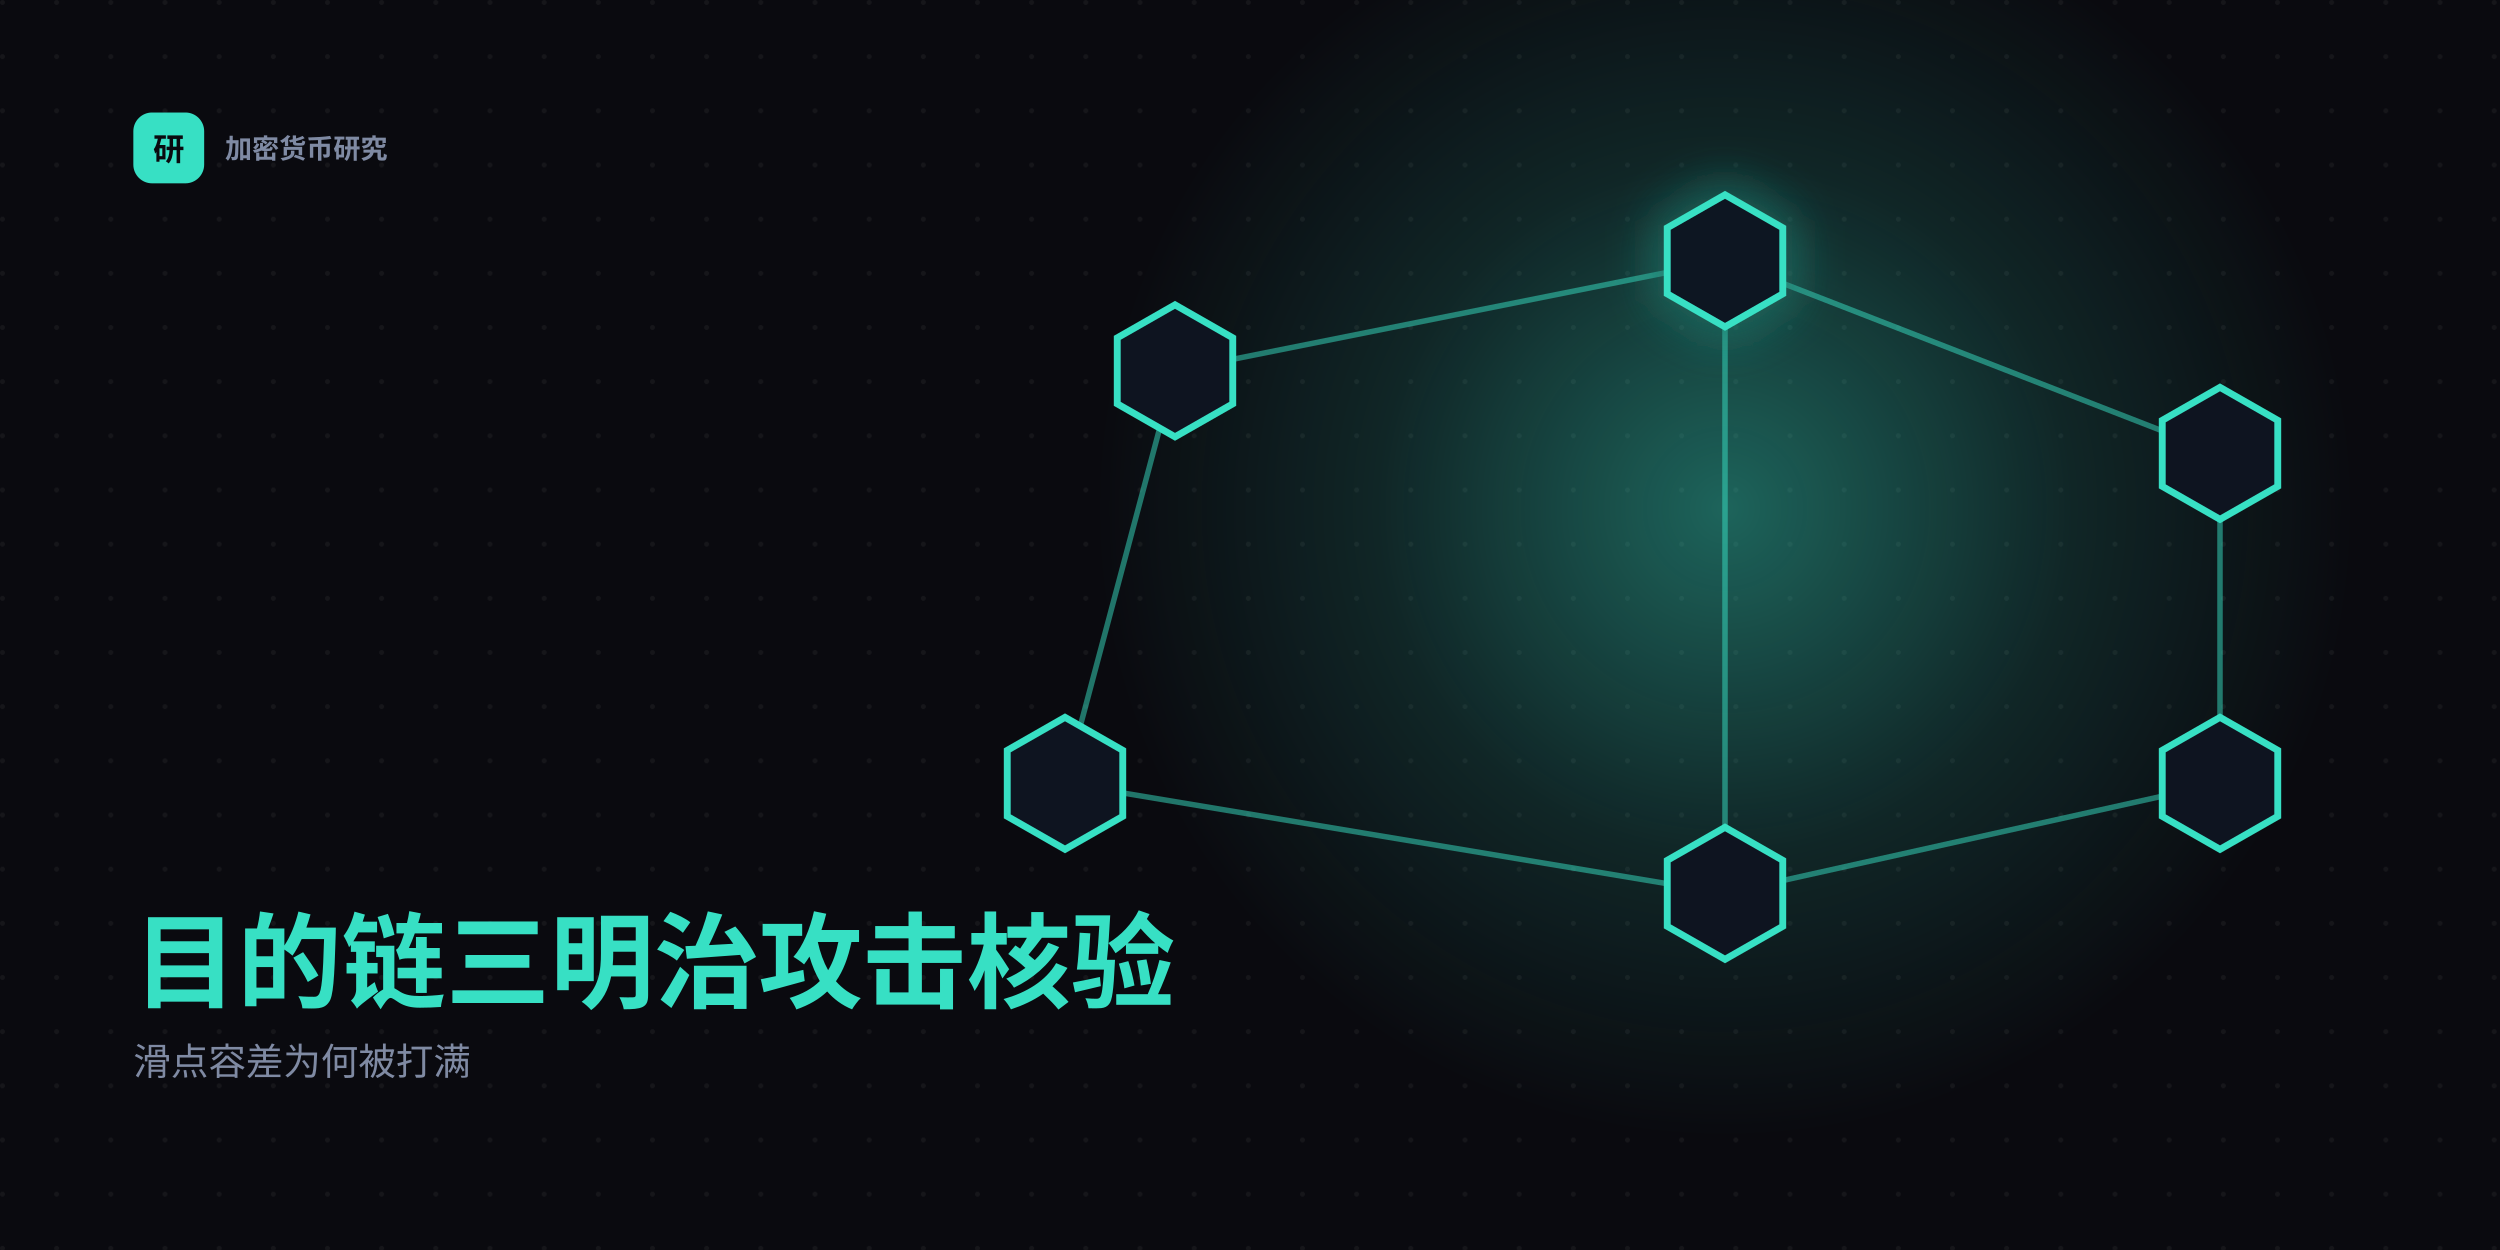
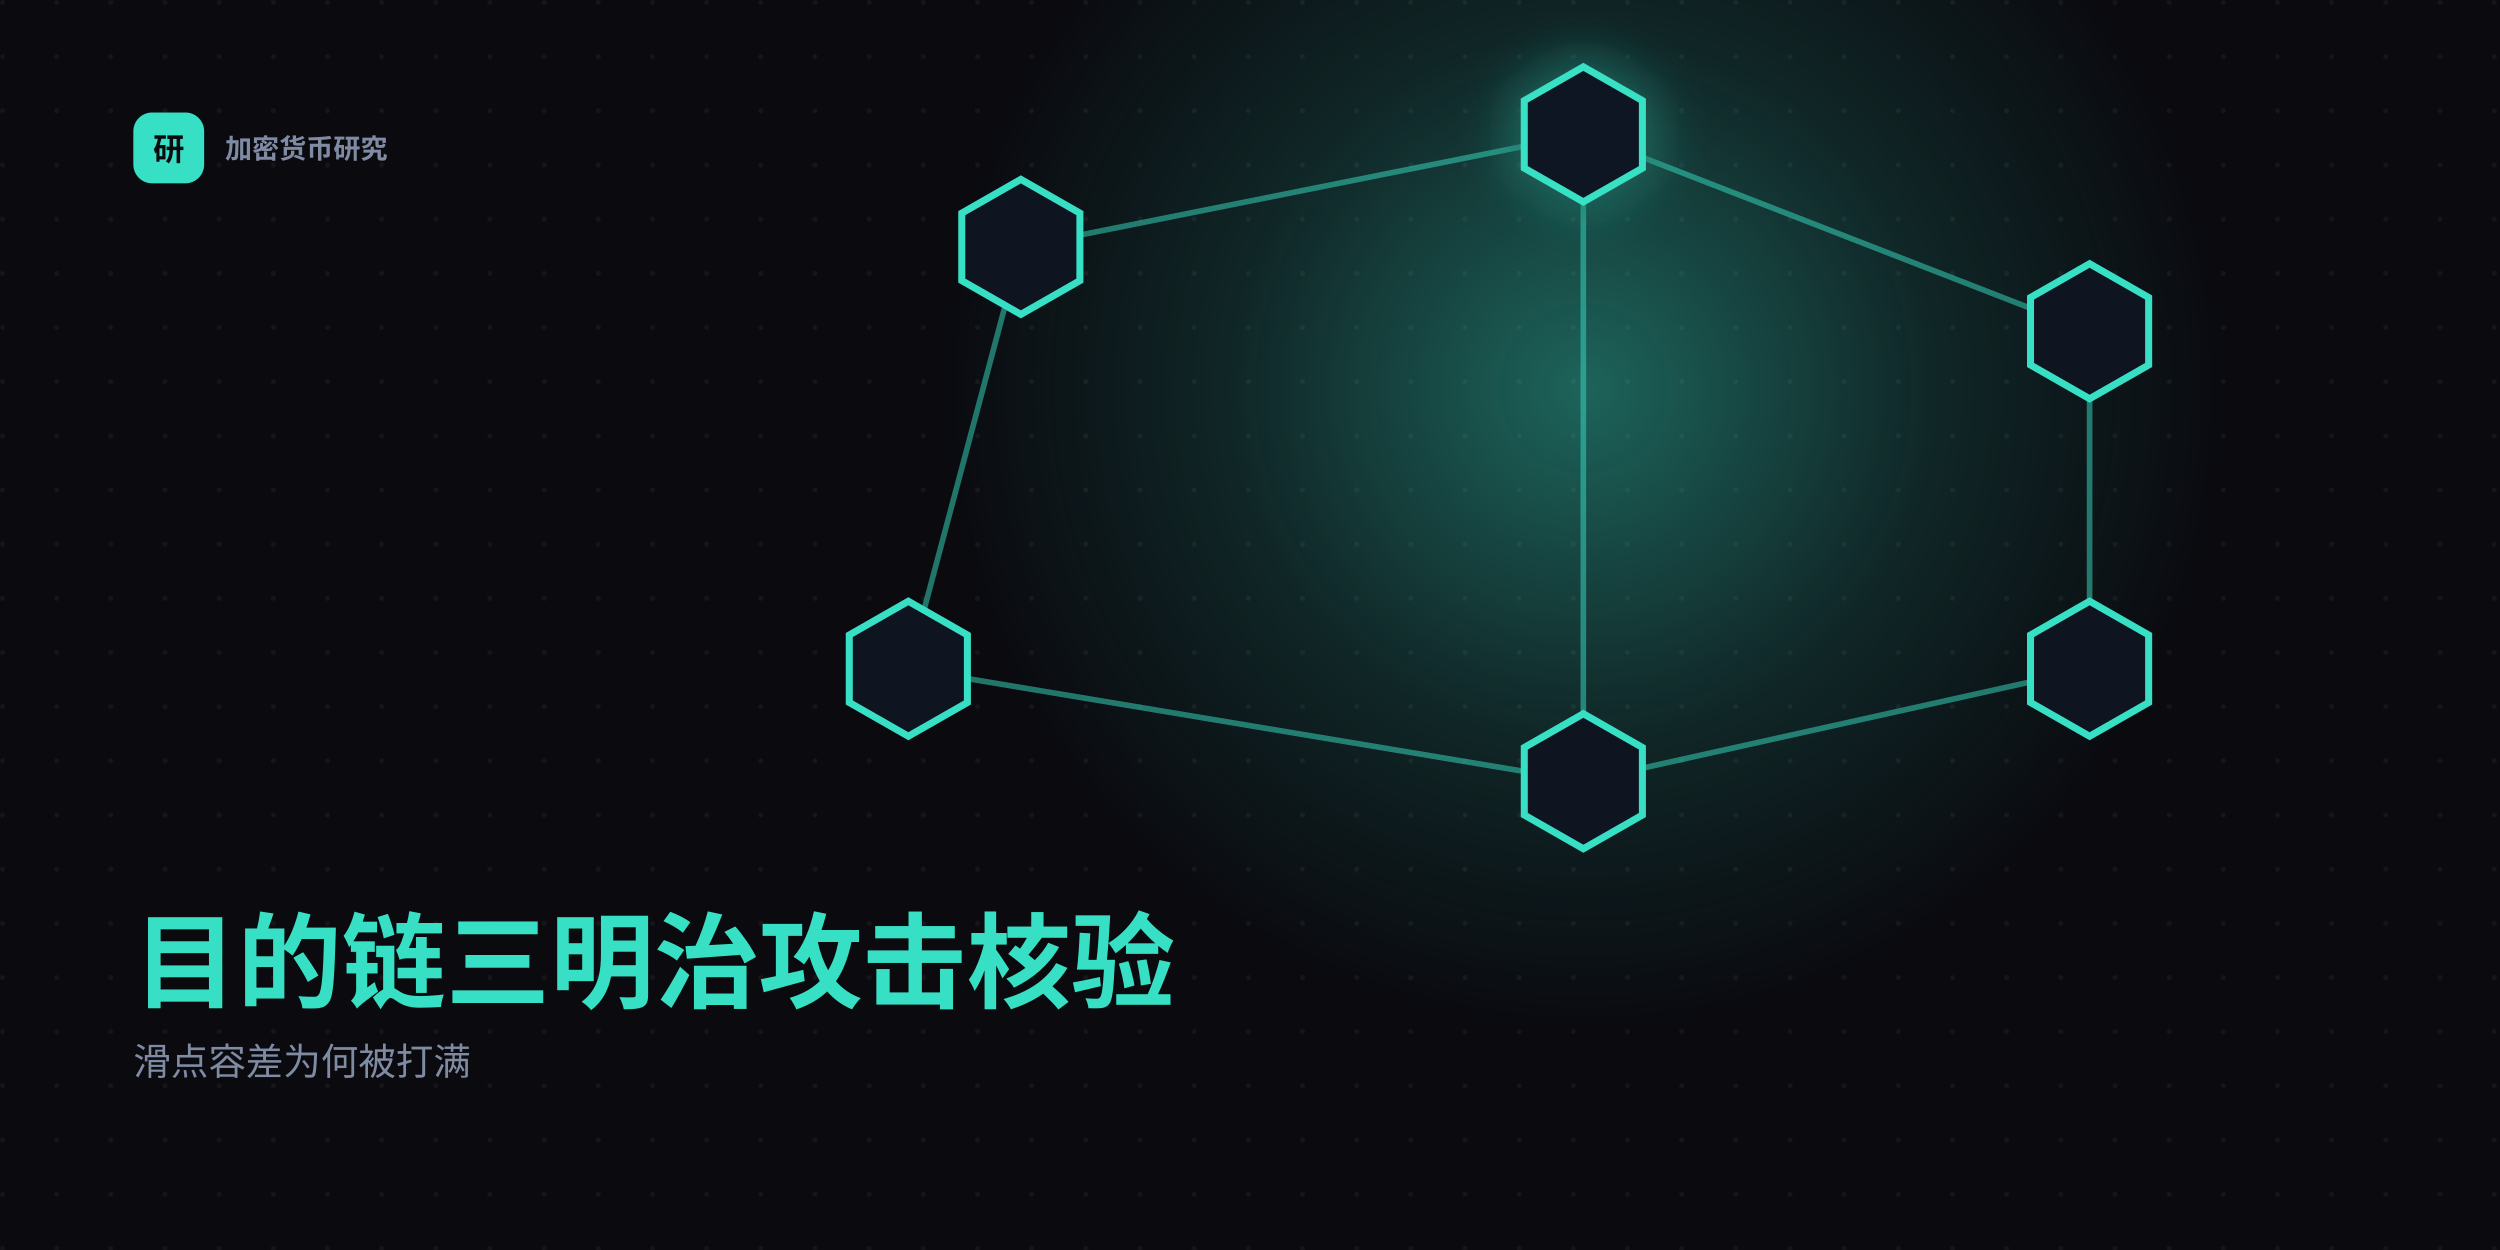
<svg xmlns="http://www.w3.org/2000/svg" viewBox="0 0 1200 600" role="img" aria-label="目的链三明治攻击核验：滑点容差为何被打满 主题配图">
  <defs>
    <radialGradient id="glowcrosschainzh" cx="50%" cy="50%" r="50%">
      <stop offset="0%" stop-color="#37e0c4" stop-opacity="0.42" />
      <stop offset="55%" stop-color="#37e0c4" stop-opacity="0.13" />
      <stop offset="100%" stop-color="#37e0c4" stop-opacity="0" />
    </radialGradient>
    <linearGradient id="barcrosschainzh" x1="0" y1="1" x2="0" y2="0">
      <stop offset="0%" stop-color="#2fb6e0" stop-opacity="0.95" />
      <stop offset="100%" stop-color="#37e0c4" stop-opacity="0.95" />
    </linearGradient>
    <filter id="softcrosschainzh" x="-80%" y="-80%" width="260%" height="260%">
      <feGaussianBlur stdDeviation="9" result="b" />
      <feMerge>
        <feMergeNode in="b" />
        <feMergeNode in="SourceGraphic" />
      </feMerge>
    </filter>
    <pattern id="dotscrosschainzh" width="26" height="26" patternUnits="userSpaceOnUse">
      <circle cx="1.2" cy="1.2" r="1.2" fill="#ffffff" fill-opacity="0.05" />
    </pattern>
  </defs>
  <rect width="1200" height="600" fill="#0a0a0f" />
  <rect width="1200" height="600" fill="url(#dotscrosschainzh)" />
  <g transform="translate(64,54)">
    <rect x="0" y="0" width="34" height="34" rx="9" fill="#37e0c4" />
    <text x="17" y="23" font-family="'Segoe UI',Arial,sans-serif" font-size="15" font-weight="700" fill="#0a0a0f" text-anchor="middle">研</text>
    <text x="44" y="22" font-family="'Segoe UI',Arial,sans-serif" font-size="13" font-weight="600" fill="#7f8aa3">加密货币研究</text>
  </g>
-   <g transform="translate(-360,-20) scale(1.32)">
+   <g transform="translate(-455,-84) scale(1.35)">
    <circle cx="900" cy="200" r="230" fill="url(#glowcrosschainzh)" />
    <g>
      <line x1="700" y1="150" x2="900" y2="110" stroke="#37e0c4" stroke-width="2" opacity="0.5" />
      <line x1="900" y1="110" x2="1080" y2="180" stroke="#37e0c4" stroke-width="2" opacity="0.5" />
      <line x1="700" y1="150" x2="660" y2="300" stroke="#37e0c4" stroke-width="2" opacity="0.5" />
      <line x1="900" y1="110" x2="900" y2="340" stroke="#37e0c4" stroke-width="2" opacity="0.5" />
      <line x1="1080" y1="180" x2="1080" y2="300" stroke="#37e0c4" stroke-width="2" opacity="0.5" />
      <line x1="660" y1="300" x2="900" y2="340" stroke="#37e0c4" stroke-width="2" opacity="0.5" />
      <line x1="900" y1="340" x2="1080" y2="300" stroke="#37e0c4" stroke-width="2" opacity="0.5" />
      <g transform="translate(700,150)">
        <polygon points="0,-24 21,-12 21,12 0,24 -21,12 -21,-12" fill="#0e1420" stroke="#37e0c4" stroke-width="2.5" />
      </g>
      <g transform="translate(900,110)">
        <polygon points="0,-24 21,-12 21,12 0,24 -21,12 -21,-12" fill="#0e1420" stroke="#37e0c4" stroke-width="2.5" filter="url(#softcrosschainzh)" />
      </g>
      <g transform="translate(1080,180)">
        <polygon points="0,-24 21,-12 21,12 0,24 -21,12 -21,-12" fill="#0e1420" stroke="#37e0c4" stroke-width="2.5" />
      </g>
      <g transform="translate(660,300)">
        <polygon points="0,-24 21,-12 21,12 0,24 -21,12 -21,-12" fill="#0e1420" stroke="#37e0c4" stroke-width="2.5" />
      </g>
      <g transform="translate(900,340)">
        <polygon points="0,-24 21,-12 21,12 0,24 -21,12 -21,-12" fill="#0e1420" stroke="#37e0c4" stroke-width="2.5" />
      </g>
      <g transform="translate(1080,300)">
        <polygon points="0,-24 21,-12 21,12 0,24 -21,12 -21,-12" fill="#0e1420" stroke="#37e0c4" stroke-width="2.5" />
      </g>
    </g>
  </g>
  <g font-family="'Segoe UI',Arial,sans-serif" font-weight="800">
    <text font-size="50" fill="#37e0c4">
      <tspan x="64" y="480">目的链三明治攻击核验</tspan>
    </text>
  </g>
  <text x="64" y="516" font-family="'Segoe UI',Arial,sans-serif" font-size="18" fill="#7f8aa3">滑点容差为何被打满</text>
</svg>
